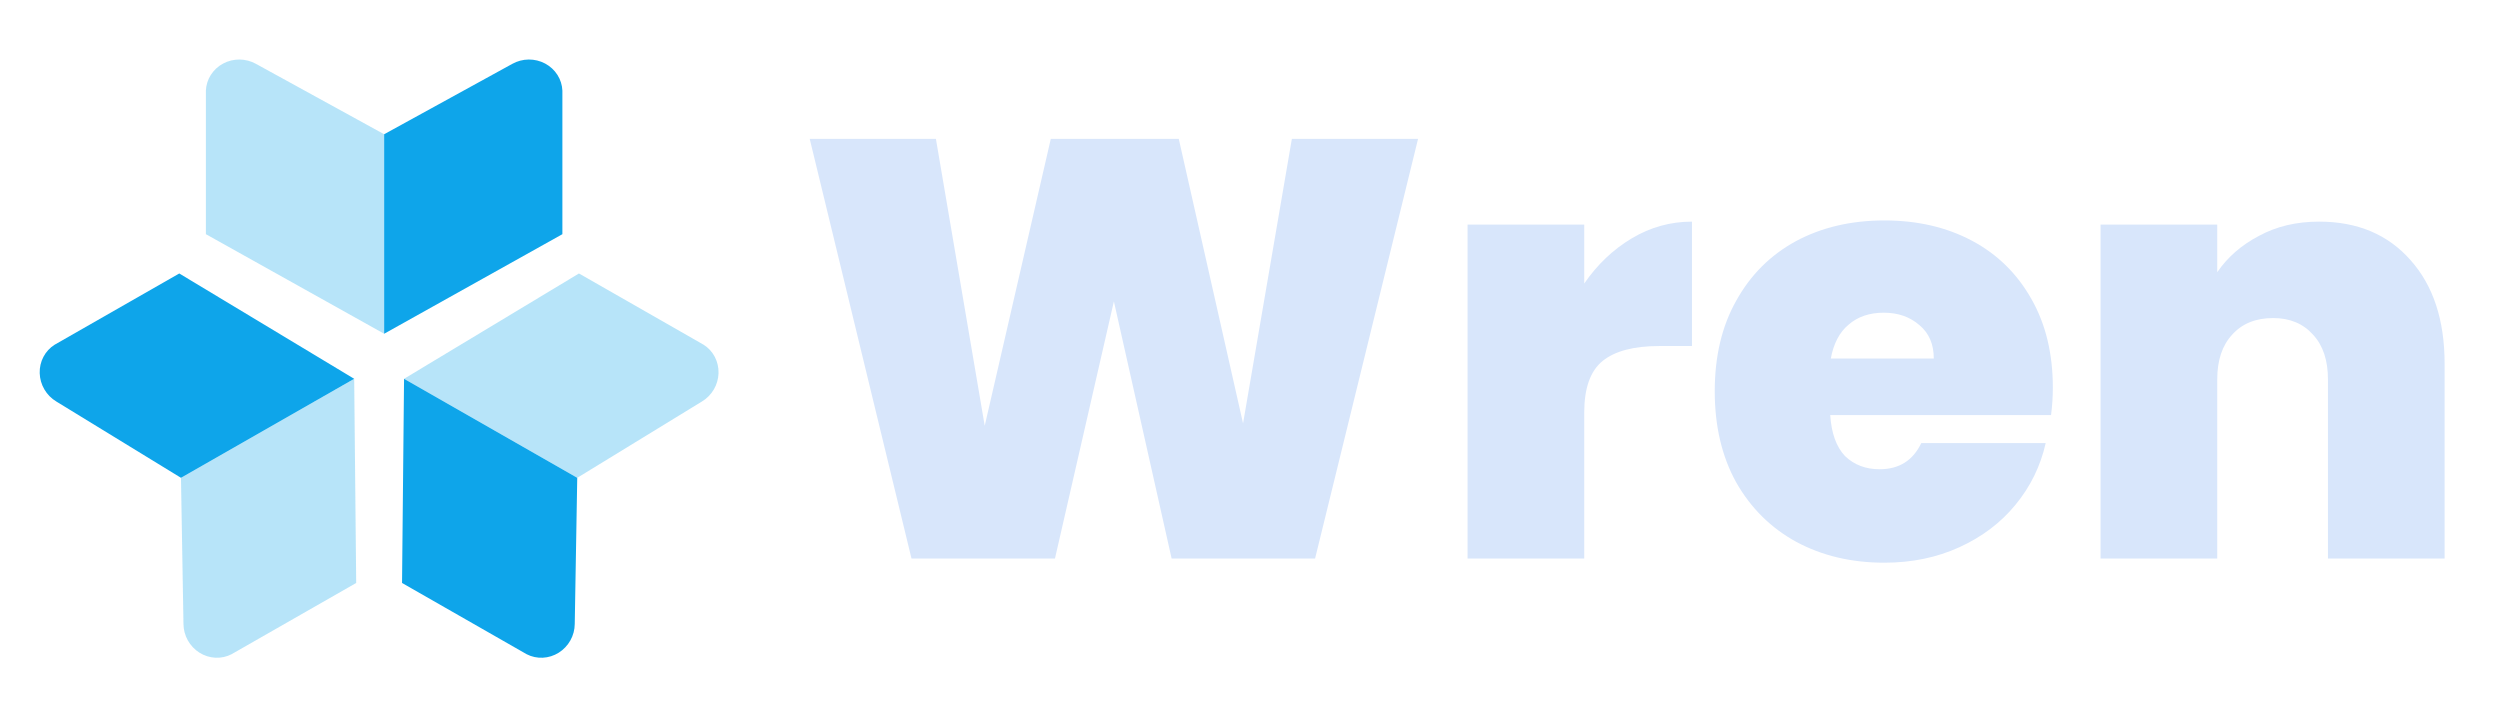
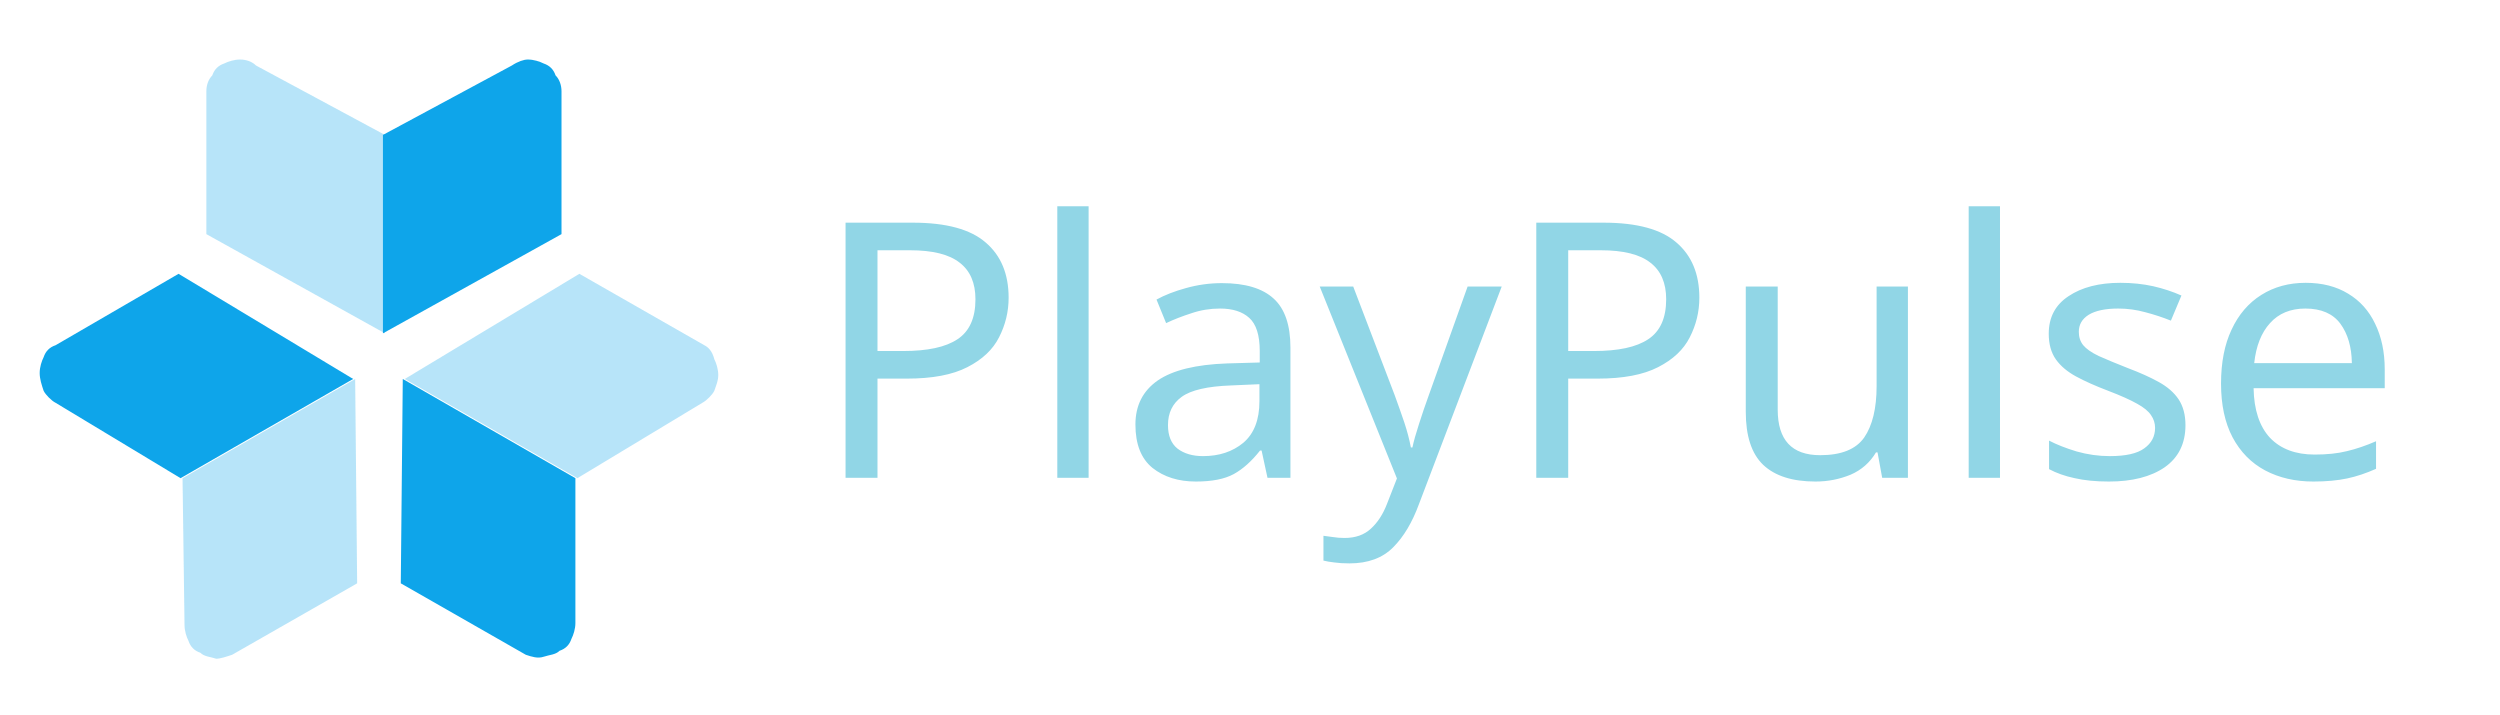
- <svg xmlns="http://www.w3.org/2000/svg" width="126" height="36" viewBox="0 0 126 36" fill="none">
-   <path d="M28.344 4.567V11.803L19.361 16.821V6.766L25.819 3.219C26.07 3.079 26.355 3.003 26.645 3C26.934 2.997 27.22 3.067 27.474 3.202C27.728 3.338 27.942 3.535 28.094 3.774C28.247 4.013 28.333 4.286 28.344 4.567Z" fill="#0EA5EA" />
-   <path opacity="0.3" d="M10.377 4.567V11.803L19.361 16.821V6.766L12.902 3.219C12.651 3.079 12.367 3.003 12.077 3C11.787 2.997 11.501 3.067 11.247 3.202C10.993 3.338 10.779 3.535 10.627 3.774C10.474 4.013 10.388 4.286 10.377 4.567Z" fill="#0EA5EA" />
-   <path d="M26.544 32.973L20.263 29.382L20.364 19.092L29.093 24.082L28.967 31.45C28.965 31.737 28.89 32.022 28.748 32.275C28.607 32.528 28.404 32.742 28.161 32.895C27.917 33.048 27.64 33.136 27.357 33.149C27.074 33.163 26.794 33.102 26.544 32.973Z" fill="#0EA5EA" />
-   <path opacity="0.3" d="M35.461 17.374L29.179 13.783L20.364 19.092L29.093 24.082L35.378 20.235C35.625 20.087 35.831 19.878 35.978 19.627C36.124 19.377 36.206 19.094 36.214 18.806C36.222 18.519 36.157 18.236 36.025 17.985C35.893 17.734 35.699 17.523 35.461 17.374Z" fill="#0EA5EA" />
-   <path opacity="0.3" d="M11.67 32.973L17.952 29.382L17.851 19.092L9.121 24.082L9.247 31.45C9.25 31.737 9.325 32.022 9.466 32.275C9.608 32.528 9.81 32.742 10.054 32.895C10.298 33.048 10.575 33.136 10.858 33.149C11.141 33.163 11.421 33.102 11.67 32.973Z" fill="#0EA5EA" />
-   <path d="M2.754 17.374L9.035 13.783L17.851 19.092L9.121 24.082L2.837 20.235C2.59 20.087 2.383 19.878 2.237 19.627C2.09 19.377 2.009 19.094 2.001 18.806C1.992 18.519 2.057 18.236 2.189 17.985C2.321 17.734 2.516 17.523 2.754 17.374Z" fill="#0EA5EA" />
-   <path d="M71.47 7L66.28 28.15H59.05L56.14 15.19L53.17 28.15H45.94L40.81 7H47.17L49.63 21.46L52.96 7H59.41L62.65 21.34L65.11 7H71.47Z" fill="#D8E6FB" />
-   <path d="M79.845 14.29C80.505 13.33 81.305 12.57 82.245 12.01C83.185 11.45 84.195 11.17 85.275 11.17V17.44H83.625C82.345 17.44 81.395 17.69 80.775 18.19C80.155 18.69 79.845 19.56 79.845 20.8V28.15H73.965V11.32H79.845V14.29Z" fill="#D8E6FB" />
-   <path d="M103.463 19.54C103.463 20 103.433 20.46 103.373 20.92H92.243C92.303 21.84 92.553 22.53 92.993 22.99C93.453 23.43 94.033 23.65 94.733 23.65C95.713 23.65 96.413 23.21 96.833 22.33H103.103C102.843 23.49 102.333 24.53 101.573 25.45C100.833 26.35 99.893 27.06 98.753 27.58C97.613 28.1 96.353 28.36 94.973 28.36C93.313 28.36 91.833 28.01 90.533 27.31C89.253 26.61 88.243 25.61 87.503 24.31C86.783 23.01 86.423 21.48 86.423 19.72C86.423 17.96 86.783 16.44 87.503 15.16C88.223 13.86 89.223 12.86 90.503 12.16C91.803 11.46 93.293 11.11 94.973 11.11C96.633 11.11 98.103 11.45 99.383 12.13C100.663 12.81 101.663 13.79 102.383 15.07C103.103 16.33 103.463 17.82 103.463 19.54ZM97.463 18.07C97.463 17.35 97.223 16.79 96.743 16.39C96.263 15.97 95.663 15.76 94.943 15.76C94.223 15.76 93.633 15.96 93.173 16.36C92.713 16.74 92.413 17.31 92.273 18.07H97.463Z" fill="#D8E6FB" />
-   <path d="M116.879 11.17C118.819 11.17 120.359 11.82 121.499 13.12C122.639 14.4 123.209 16.14 123.209 18.34V28.15H117.329V19.12C117.329 18.16 117.079 17.41 116.579 16.87C116.079 16.31 115.409 16.03 114.569 16.03C113.689 16.03 112.999 16.31 112.499 16.87C111.999 17.41 111.749 18.16 111.749 19.12V28.15H105.869V11.32H111.749V13.72C112.269 12.96 112.969 12.35 113.849 11.89C114.729 11.41 115.739 11.17 116.879 11.17Z" fill="#D8E6FB" />
+ <svg xmlns="http://www.w3.org/2000/svg" version="1.1" id="Layer_1" x="0px" y="0px" viewBox="0 0 126 36" style="enable-background:new 0 0 126 36;" xml:space="preserve">
+   <style type="text/css">
+ 	.st0{fill:#0EA5EA;}
+ 	.st1{opacity:0.3;fill:#0EA5EA;enable-background:new    ;}
+ 	.st2{fill:#91D6E6;}
+ 	.st3{font-family:'Noteworthy-Bold';}
+ 	.st4{font-size:18px;}
+ </style>
+   <path class="st0" d="M28.3,4.6v7.2l-9,5V6.8l6.5-3.5C26.1,3.1,26.4,3,26.6,3c0.3,0,0.6,0.1,0.8,0.2c0.3,0.1,0.5,0.3,0.6,0.6  C28.2,4,28.3,4.3,28.3,4.6z" />
+   <path class="st1" d="M10.4,4.6v7.2l9,5V6.8l-6.5-3.5C12.7,3.1,12.4,3,12.1,3c-0.3,0-0.6,0.1-0.8,0.2c-0.3,0.1-0.5,0.3-0.6,0.6  C10.5,4,10.4,4.3,10.4,4.6z" />
+   <path class="st0" d="M26.5,33l-6.3-3.6l0.1-10.3l8.7,5L29,31.4c0,0.3-0.1,0.6-0.2,0.8c-0.1,0.3-0.3,0.5-0.6,0.6  c-0.2,0.2-0.5,0.2-0.8,0.3C27.1,33.2,26.8,33.1,26.5,33z" />
+   <path class="st1" d="M35.5,17.4l-6.3-3.6l-8.8,5.3l8.7,5l6.3-3.8c0.2-0.1,0.5-0.4,0.6-0.6c0.1-0.3,0.2-0.5,0.2-0.8  c0-0.3-0.1-0.6-0.2-0.8C35.9,17.7,35.7,17.5,35.5,17.4z" />
+   <path class="st1" d="M11.7,33l6.3-3.6l-0.1-10.3l-8.7,5l0.1,7.4c0,0.3,0.1,0.6,0.2,0.8c0.1,0.3,0.3,0.5,0.6,0.6  c0.2,0.2,0.5,0.2,0.8,0.3C11.1,33.2,11.4,33.1,11.7,33z" />
+   <path class="st0" d="M2.8,17.4L9,13.8l8.8,5.3l-8.7,5l-6.3-3.8c-0.2-0.1-0.5-0.4-0.6-0.6C2.1,19.4,2,19.1,2,18.8  c0-0.3,0.1-0.6,0.2-0.8C2.3,17.7,2.5,17.5,2.8,17.4z" />
+   <text transform="matrix(1 0 0 1 40.866 24.0821)" class="st2 st3 st4">PlayPulse</text>
</svg>
